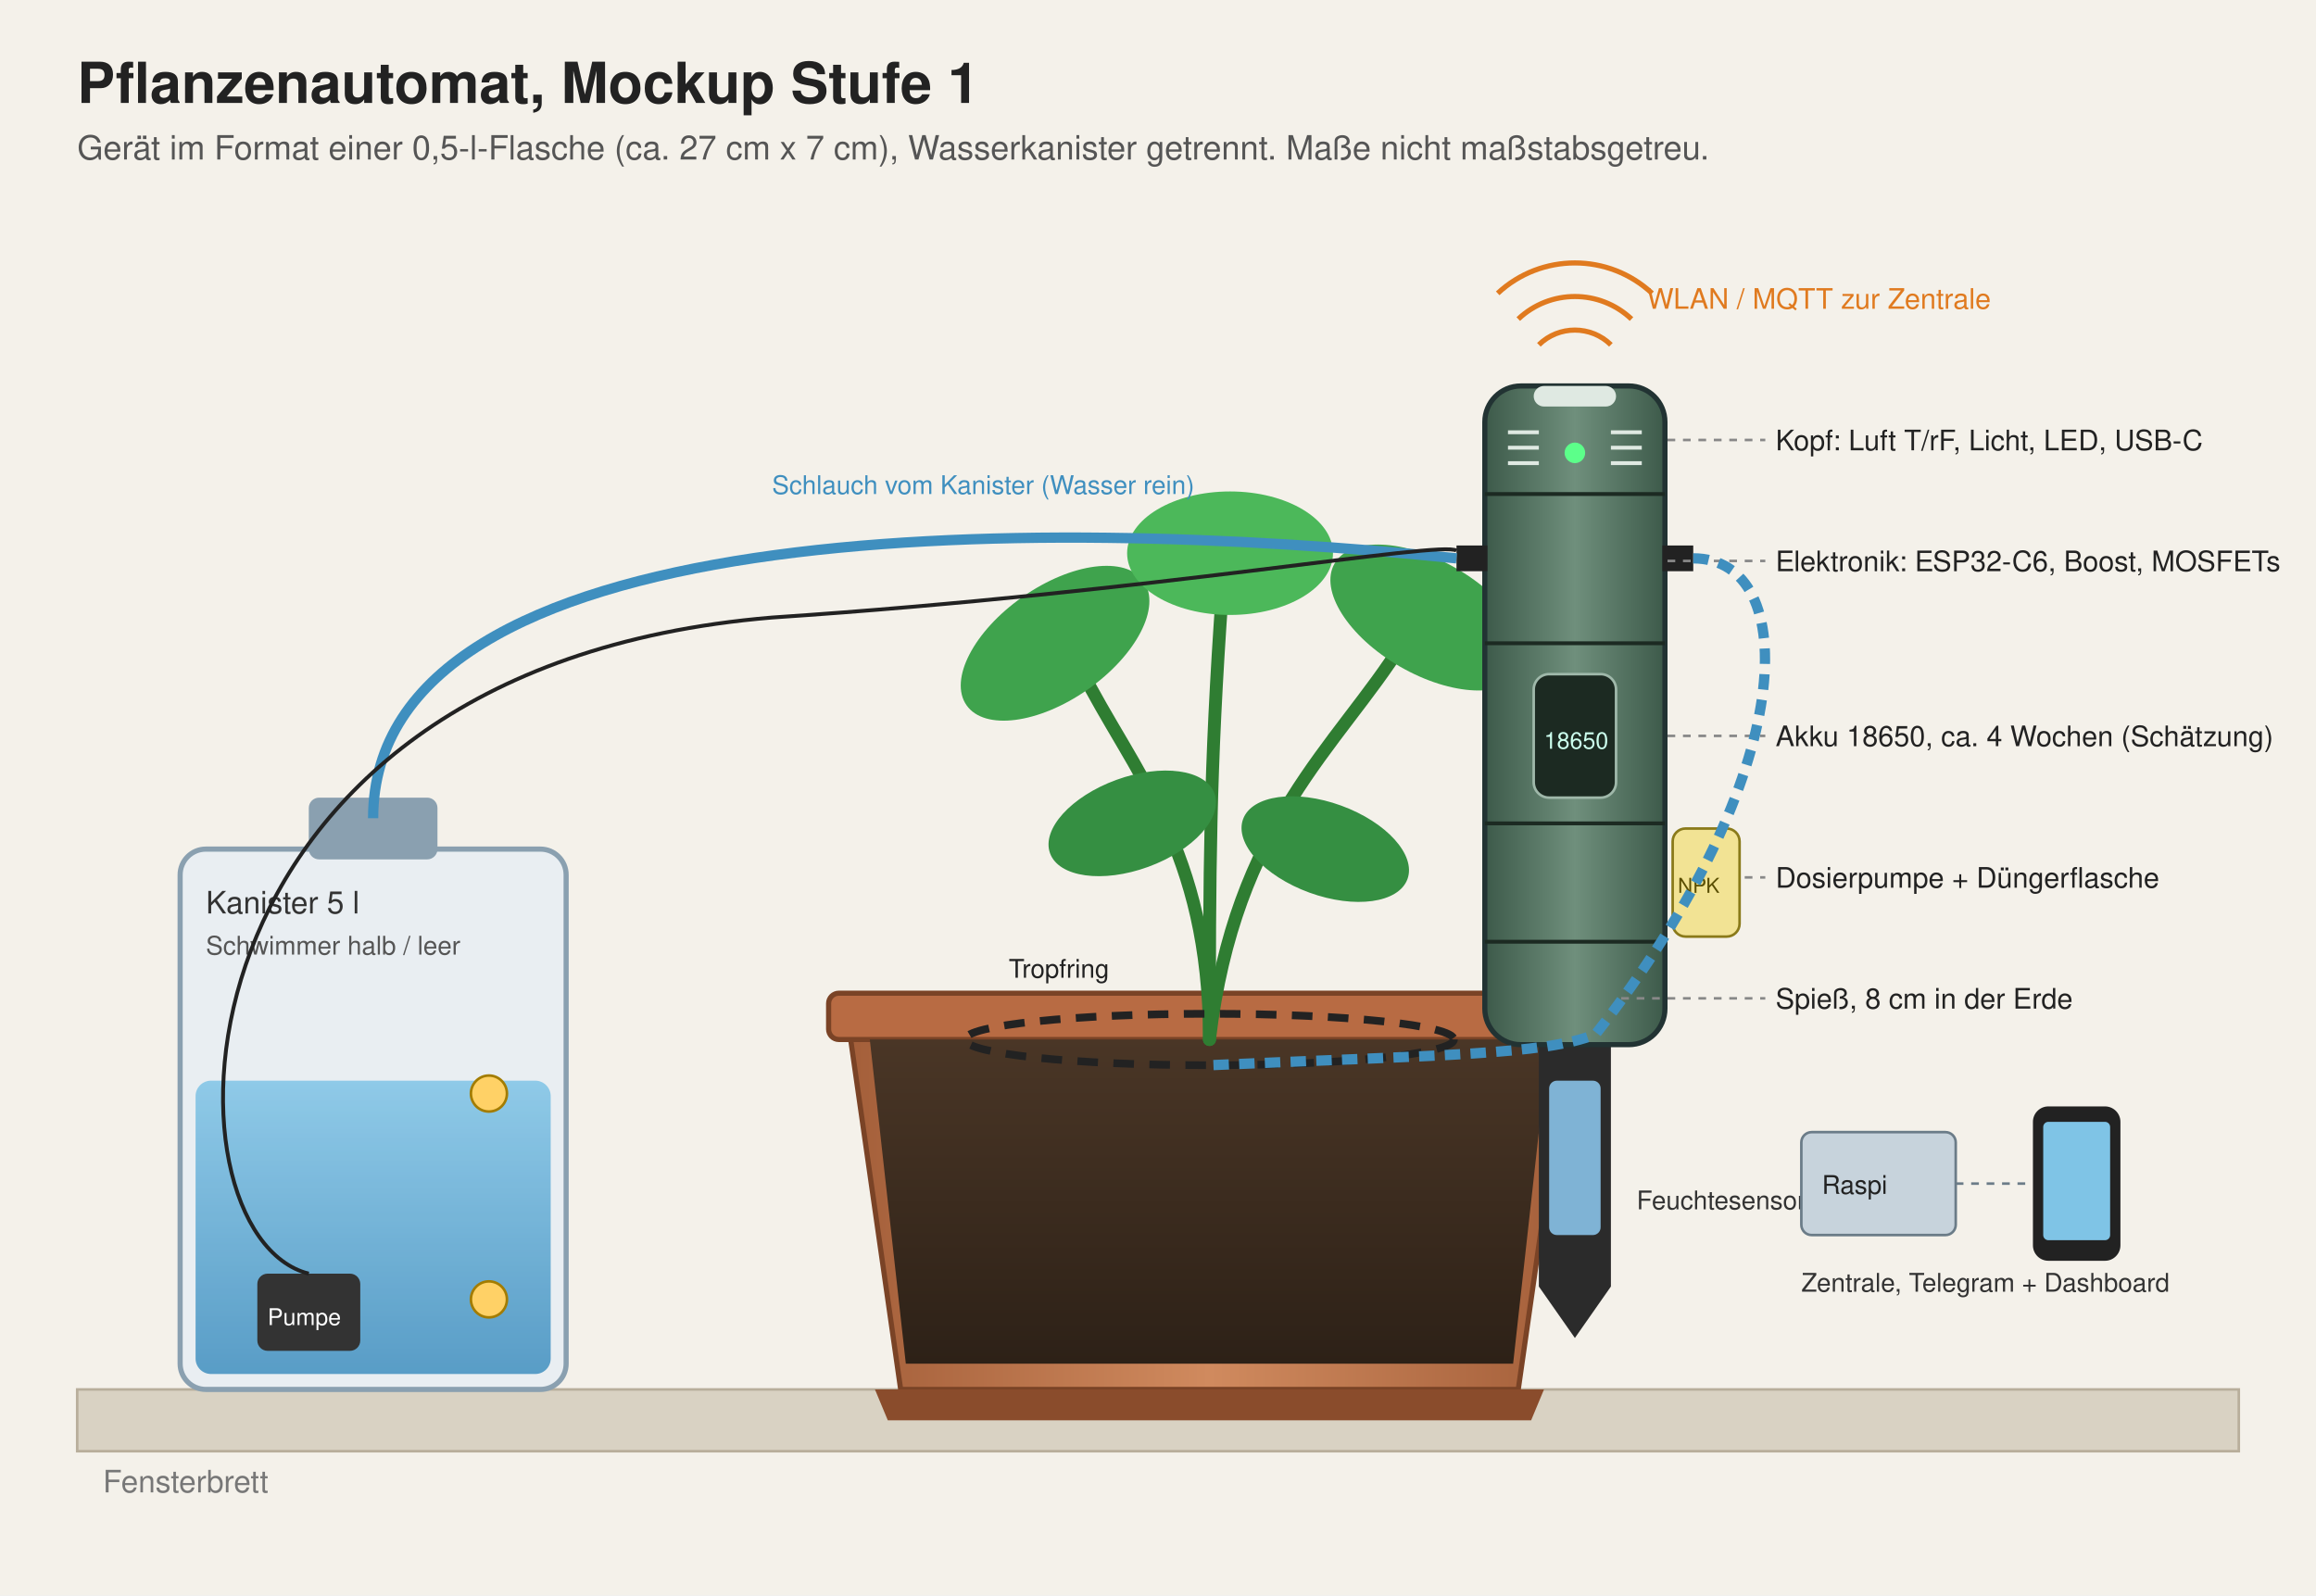
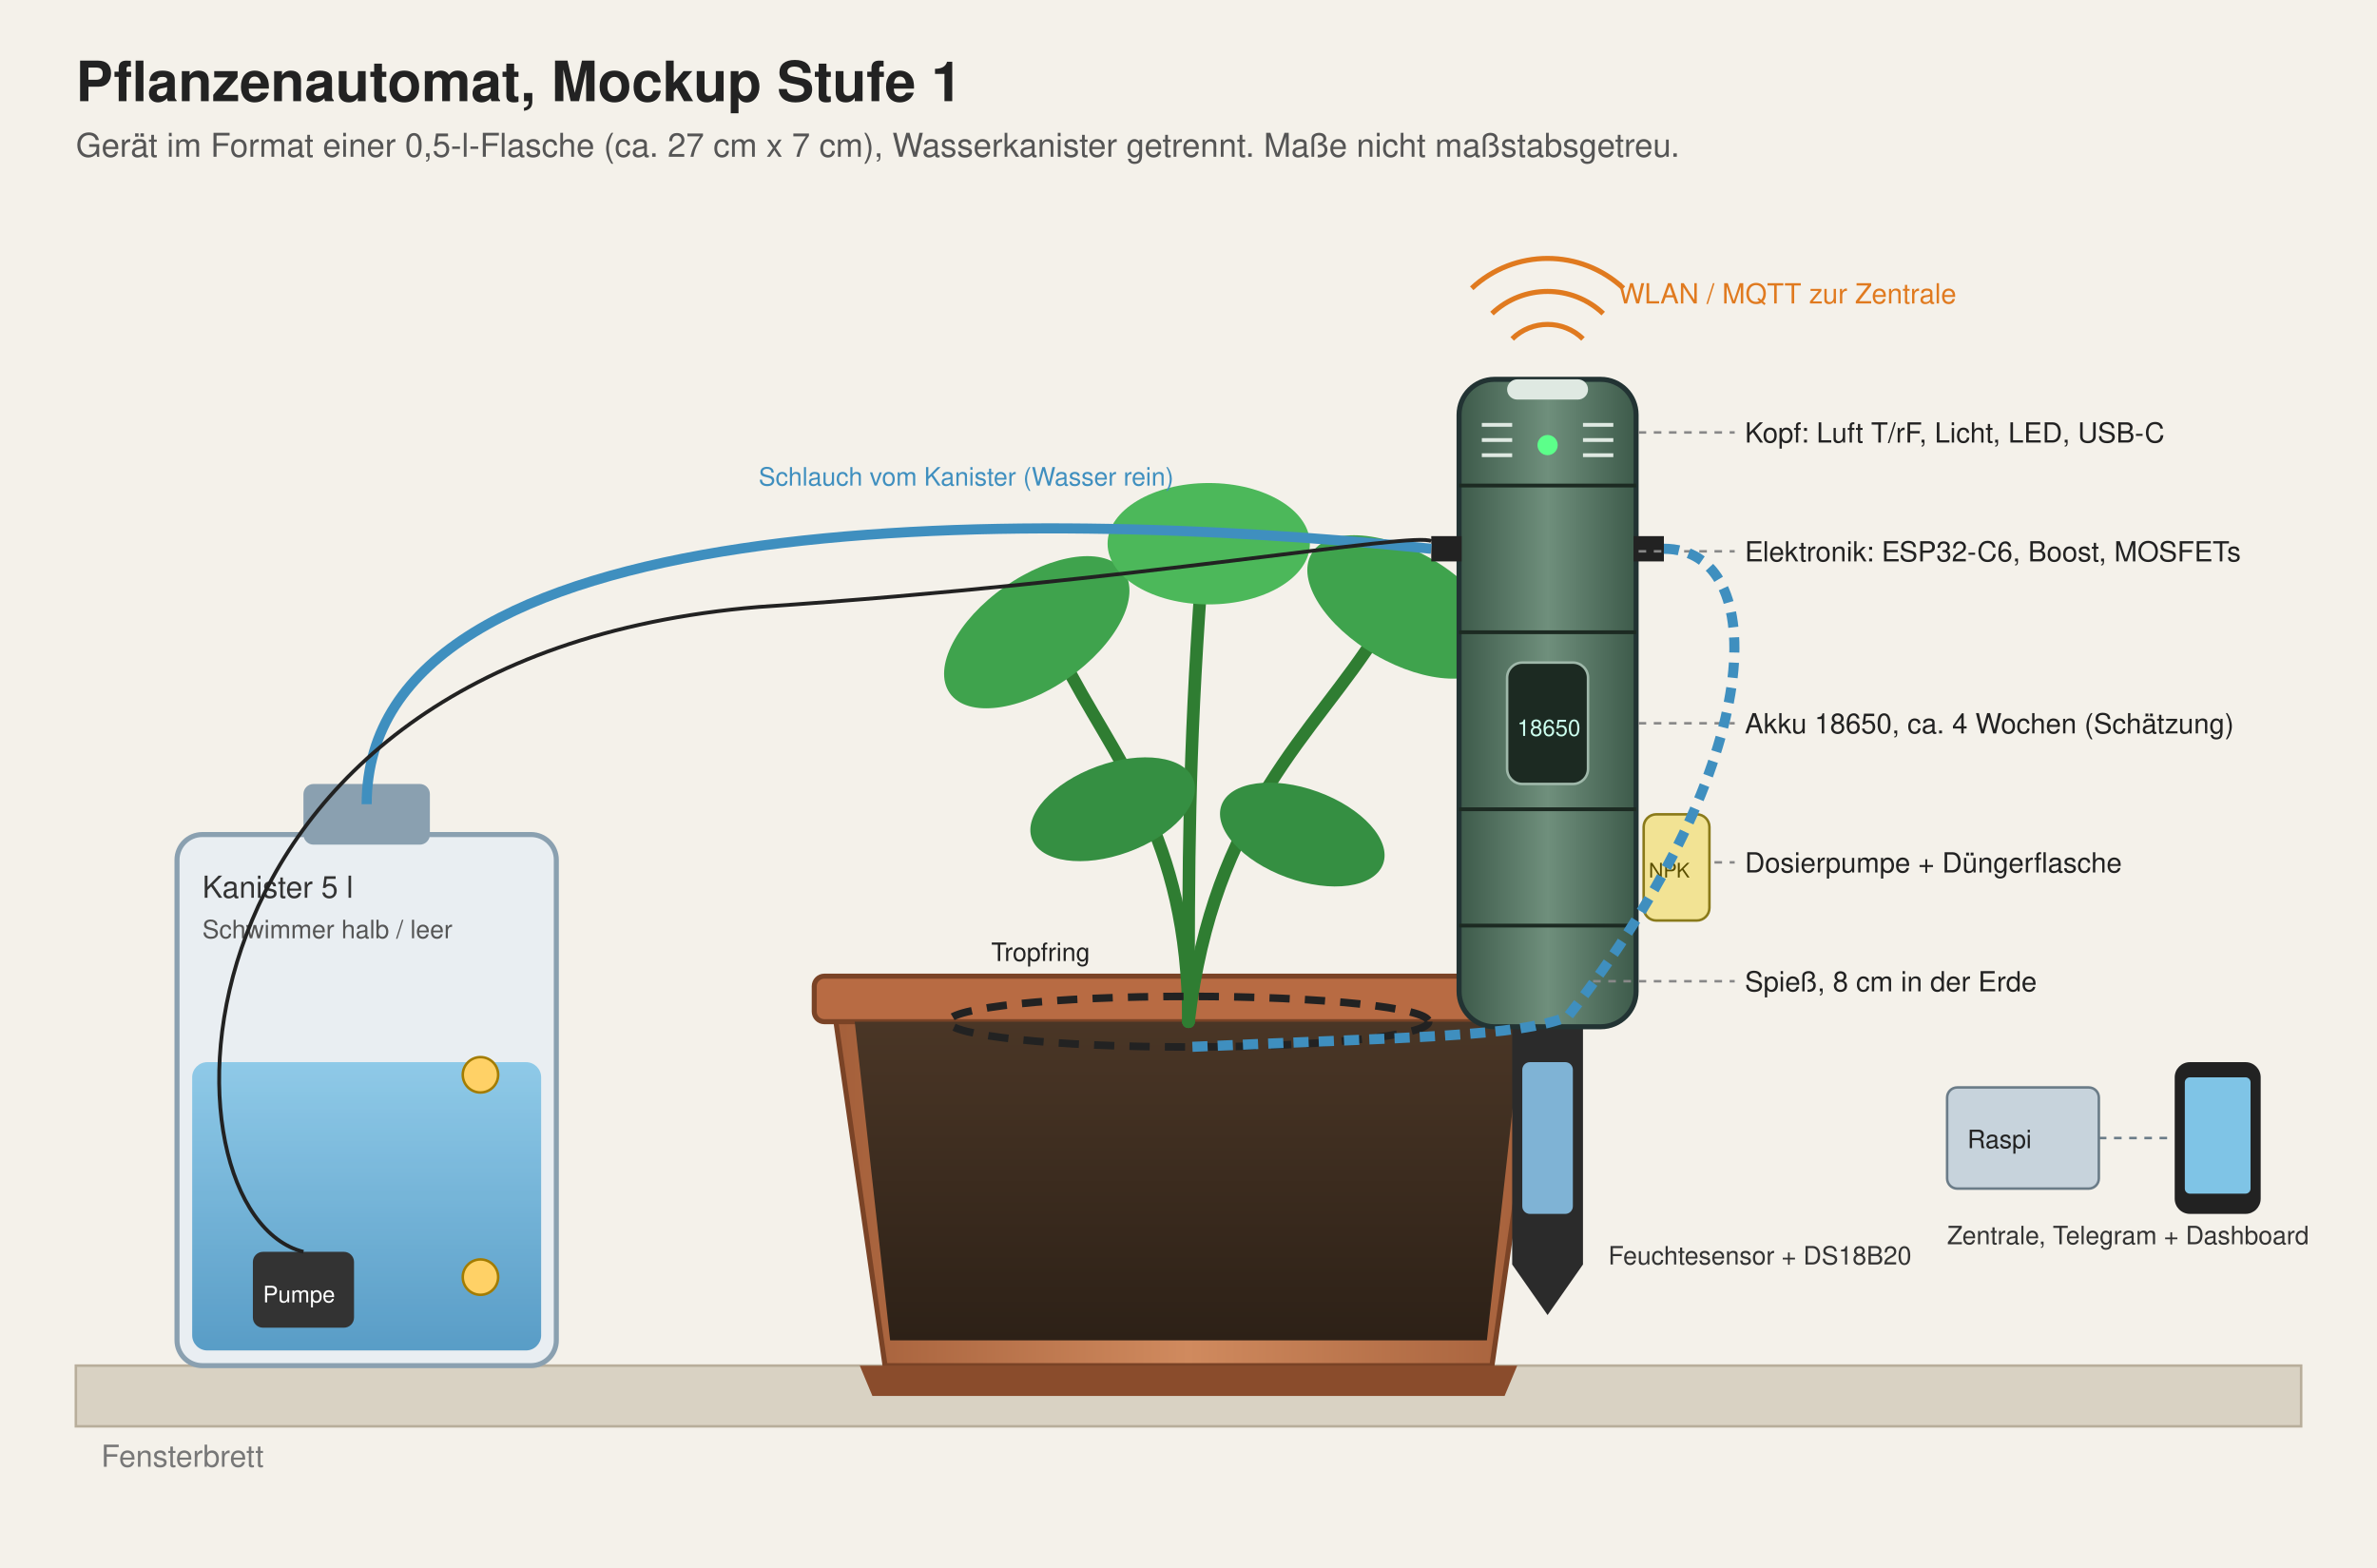
- <svg xmlns="http://www.w3.org/2000/svg" viewBox="0 0 900 620" width="900" height="620" font-family="Helvetica, Arial, sans-serif">
+ <svg xmlns="http://www.w3.org/2000/svg" viewBox="0 0 940 620" width="940" height="620" font-family="Helvetica, Arial, sans-serif">
  <defs>
    <linearGradient id="tube" x1="0" x2="1">
      <stop offset="0" stop-color="#3d5a4a" />
      <stop offset="0.5" stop-color="#6f8f7c" />
      <stop offset="1" stop-color="#3d5a4a" />
    </linearGradient>
    <linearGradient id="pot" x1="0" x2="1">
      <stop offset="0" stop-color="#a45f3a" />
      <stop offset="0.5" stop-color="#d08a5e" />
      <stop offset="1" stop-color="#a45f3a" />
    </linearGradient>
    <linearGradient id="soil" x1="0" y1="0" x2="0" y2="1">
      <stop offset="0" stop-color="#4a3626" />
      <stop offset="1" stop-color="#2d2117" />
    </linearGradient>
    <linearGradient id="water" x1="0" y1="0" x2="0" y2="1">
      <stop offset="0" stop-color="#7fc4e6" />
      <stop offset="1" stop-color="#3f8fbf" />
    </linearGradient>
  </defs>
-   <rect width="900" height="620" fill="#f4f1ea" />
+   <rect width="940" height="620" fill="#f4f1ea" />
  <text x="30" y="40" font-size="22" font-weight="bold" fill="#222">Pflanzenautomat, Mockup Stufe 1</text>
  <text x="30" y="62" font-size="13" fill="#555">Gerät im Format einer 0,5-l-Flasche (ca. 27 cm x 7 cm), Wasserkanister getrennt. Maße nicht maßstabsgetreu.</text>
-   <rect x="30" y="540" width="840" height="24" fill="#d9d2c3" stroke="#b8ae9b" />
+   <rect x="30" y="540" width="880" height="24" fill="#d9d2c3" stroke="#b8ae9b" />
  <text x="40" y="580" font-size="12" fill="#777">Fensterbrett</text>
  <g>
    <rect x="70" y="330" width="150" height="210" rx="10" fill="#e9eef2" stroke="#8aa0b0" stroke-width="2" />
    <rect x="76" y="420" width="138" height="114" rx="6" fill="url(#water)" opacity="0.85" />
    <rect x="120" y="310" width="50" height="24" rx="4" fill="#8aa0b0" />
    <rect x="100" y="495" width="40" height="30" rx="4" fill="#333" />
    <text x="104" y="515" font-size="9" fill="#fff">Pumpe</text>
    <circle cx="190" cy="425" r="7" fill="#ffd166" stroke="#a37c00" />
    <circle cx="190" cy="505" r="7" fill="#ffd166" stroke="#a37c00" />
    <text x="80" y="355" font-size="12" fill="#333">Kanister 5 l</text>
    <text x="80" y="371" font-size="10" fill="#555">Schwimmer halb / leer</text>
  </g>
  <g>
    <path d="M330 400 L350 540 L590 540 L610 400 Z" fill="url(#pot)" stroke="#7a4326" stroke-width="2" />
    <rect x="322" y="386" width="296" height="18" rx="4" fill="#b86b43" stroke="#7a4326" stroke-width="2" />
    <path d="M338 404 L352 530 L588 530 L602 404 Z" fill="url(#soil)" />
    <path d="M340 540 L345 552 L595 552 L600 540 Z" fill="#8a4c2c" />
    <path d="M470 404 C 470 330, 440 300, 420 260" stroke="#2f7d32" stroke-width="5" fill="none" stroke-linecap="round" />
    <path d="M470 404 C 480 320, 520 290, 545 250" stroke="#2f7d32" stroke-width="5" fill="none" stroke-linecap="round" />
    <path d="M470 404 C 470 340, 470 300, 475 230" stroke="#2f7d32" stroke-width="5" fill="none" stroke-linecap="round" />
    <ellipse cx="410" cy="250" rx="42" ry="22" fill="#3fa34d" transform="rotate(-35 410 250)" />
    <ellipse cx="555" cy="240" rx="42" ry="22" fill="#3fa34d" transform="rotate(30 555 240)" />
    <ellipse cx="478" cy="215" rx="40" ry="24" fill="#4cb85a" />
    <ellipse cx="440" cy="320" rx="34" ry="18" fill="#358f42" transform="rotate(-20 440 320)" />
    <ellipse cx="515" cy="330" rx="34" ry="18" fill="#358f42" transform="rotate(20 515 330)" />
    <ellipse cx="470" cy="404" rx="95" ry="10" fill="none" stroke="#222" stroke-width="3" stroke-dasharray="8 6" />
    <text x="392" y="380" font-size="10" fill="#222">Tropfring</text>
  </g>
  <g>
    <path d="M598 404 L598 500 L612 520 L626 500 L626 404 Z" fill="#2b2b2b" />
    <rect x="602" y="420" width="20" height="60" rx="3" fill="#7fb3d5" />
-     <text x="636" y="470" font-size="10" fill="#333">Feuchtesensor + DS18B20</text>
+     <text x="636" y="500" font-size="10" fill="#333">Feuchtesensor + DS18B20</text>
    <rect x="577" y="150" width="70" height="256" rx="14" fill="url(#tube)" stroke="#233" stroke-width="2" />
    <line x1="577" y1="192" x2="647" y2="192" stroke="#1c2a22" stroke-width="1.5" />
    <line x1="577" y1="250" x2="647" y2="250" stroke="#1c2a22" stroke-width="1.5" />
    <line x1="577" y1="320" x2="647" y2="320" stroke="#1c2a22" stroke-width="1.5" />
    <line x1="577" y1="366" x2="647" y2="366" stroke="#1c2a22" stroke-width="1.5" />
    <rect x="596" y="150" width="32" height="8" rx="4" fill="#dfe9e2" />
    <circle cx="612" cy="176" r="4" fill="#5cff8a" />
    <g stroke="#dfe9e2" stroke-width="1.5">
      <line x1="586" y1="168" x2="598" y2="168" />
      <line x1="586" y1="174" x2="598" y2="174" />
      <line x1="586" y1="180" x2="598" y2="180" />
      <line x1="626" y1="168" x2="638" y2="168" />
      <line x1="626" y1="174" x2="638" y2="174" />
      <line x1="626" y1="180" x2="638" y2="180" />
    </g>
    <rect x="566" y="212" width="12" height="10" fill="#222" />
    <rect x="646" y="212" width="12" height="10" fill="#222" />
    <rect x="596" y="262" width="32" height="48" rx="6" fill="#1c2a22" stroke="#9fb8aa" />
    <text x="600" y="291" font-size="9" fill="#cfe">18650</text>
    <rect x="650" y="322" width="26" height="42" rx="5" fill="#f2e394" stroke="#8a7a1a" />
    <text x="652" y="347" font-size="8" fill="#5a4e00">NPK</text>
    <g font-size="11" fill="#222">
      <text x="690" y="175">Kopf: Luft T/rF, Licht, LED, USB-C</text>
      <text x="690" y="222">Elektronik: ESP32-C6, Boost, MOSFETs</text>
      <text x="690" y="290">Akku 18650, ca. 4 Wochen (Schätzung)</text>
      <text x="690" y="345">Dosierpumpe + Düngerflasche</text>
      <text x="690" y="392">Spieß, 8 cm in der Erde</text>
    </g>
    <g stroke="#888" stroke-width="1" stroke-dasharray="3 3">
      <line x1="648" y1="171" x2="686" y2="171" />
      <line x1="648" y1="218" x2="686" y2="218" />
      <line x1="648" y1="286" x2="686" y2="286" />
      <line x1="678" y1="341" x2="686" y2="341" />
      <line x1="630" y1="388" x2="686" y2="388" />
    </g>
  </g>
  <path d="M145 318 C 145 200, 400 200, 566 217" stroke="#3f8fbf" stroke-width="4" fill="none" />
  <text x="300" y="192" font-size="10" fill="#3f8fbf">Schlauch vom Kanister (Wasser rein)</text>
  <path d="M658 217 C 700 217, 700 300, 620 402 C 600 410, 560 410, 470 414" stroke="#3f8fbf" stroke-width="4" fill="none" stroke-dasharray="6 4" />
  <path d="M120 495 C 60 480, 60 260, 300 240 C 450 230, 560 210, 566 214" stroke="#222" stroke-width="1.5" fill="none" />
  <g fill="none" stroke="#e07a1f" stroke-width="2">
    <path d="M612 128 a 14 14 0 0 1 0 -0.1" />
    <path d="M598 134 a 20 20 0 0 1 28 0" />
    <path d="M590 124 a 32 32 0 0 1 44 0" />
    <path d="M582 114 a 44 44 0 0 1 60 0" />
  </g>
  <text x="640" y="120" font-size="11" fill="#e07a1f">WLAN / MQTT zur Zentrale</text>
-   <g transform="translate(700 440)">
+   <g transform="translate(770 430)">
    <rect x="0" y="0" width="60" height="40" rx="4" fill="#c7d3dc" stroke="#6b7c88" />
    <text x="8" y="24" font-size="10" fill="#222">Raspi</text>
    <rect x="90" y="-10" width="34" height="60" rx="6" fill="#222" />
    <rect x="94" y="-4" width="26" height="46" rx="2" fill="#7fc4e6" />
    <text x="0" y="62" font-size="10" fill="#333">Zentrale, Telegram + Dashboard</text>
    <line x1="60" y1="20" x2="90" y2="20" stroke="#6b7c88" stroke-dasharray="3 3" />
  </g>
</svg>
